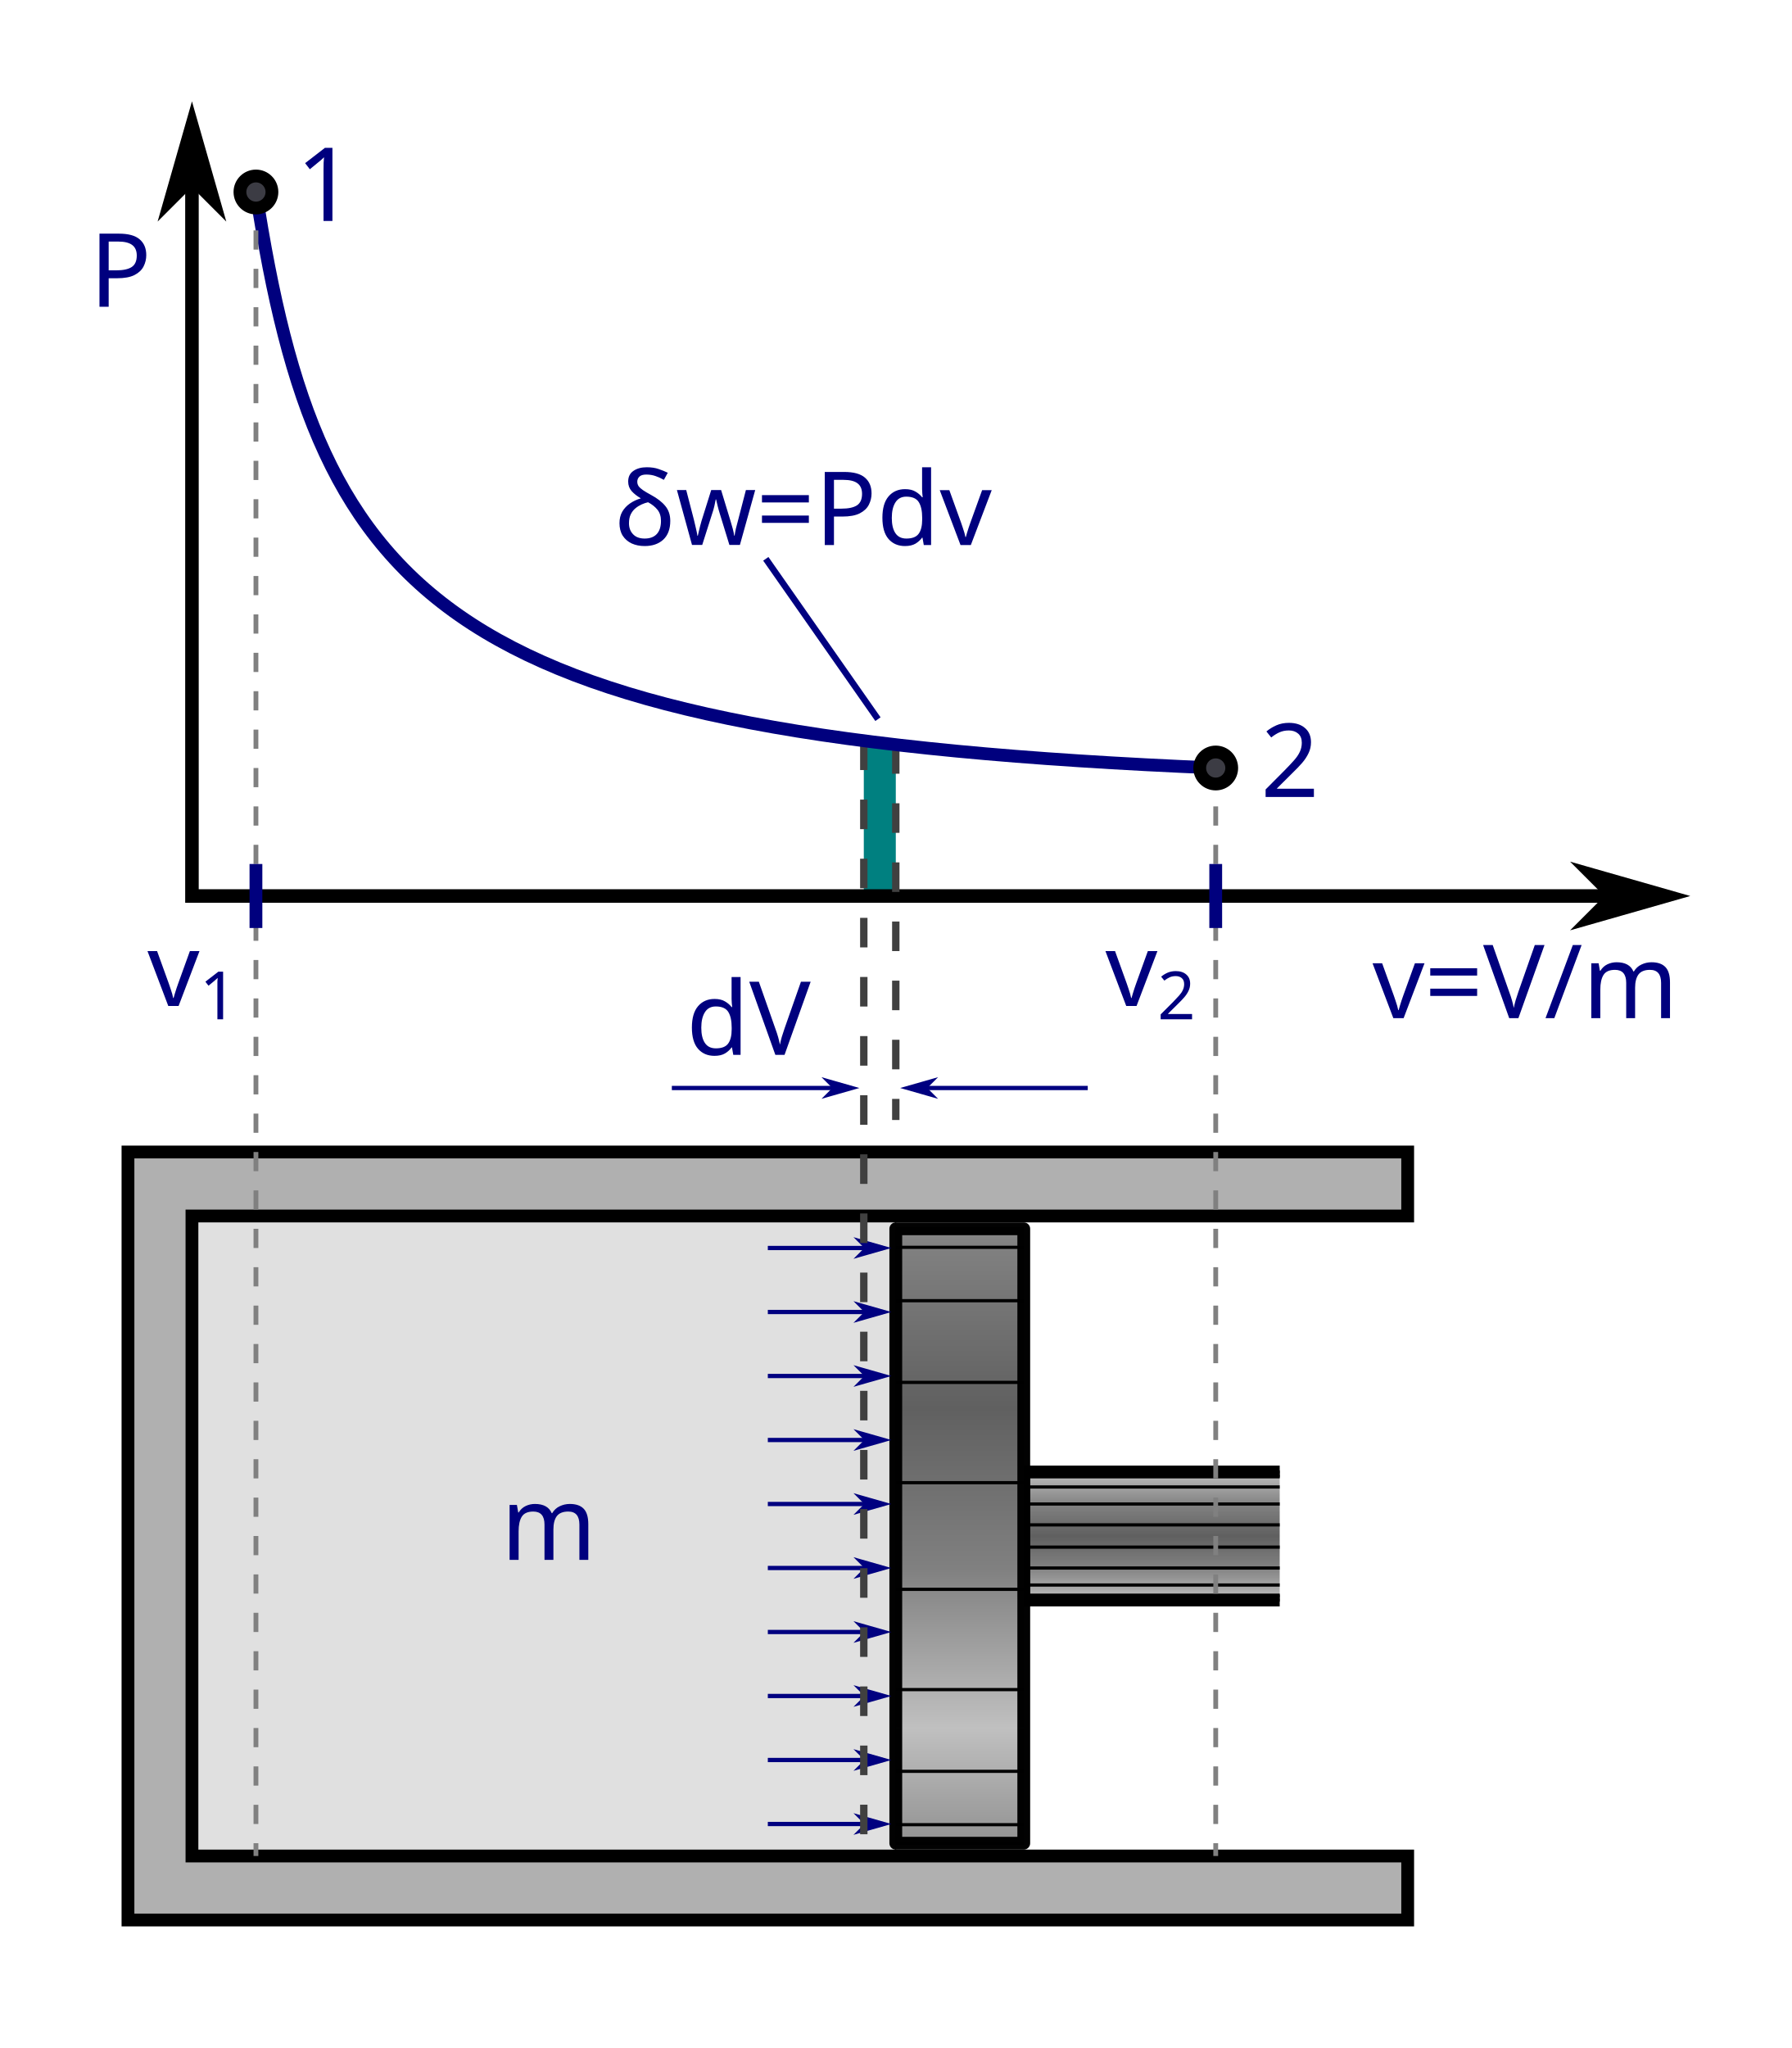
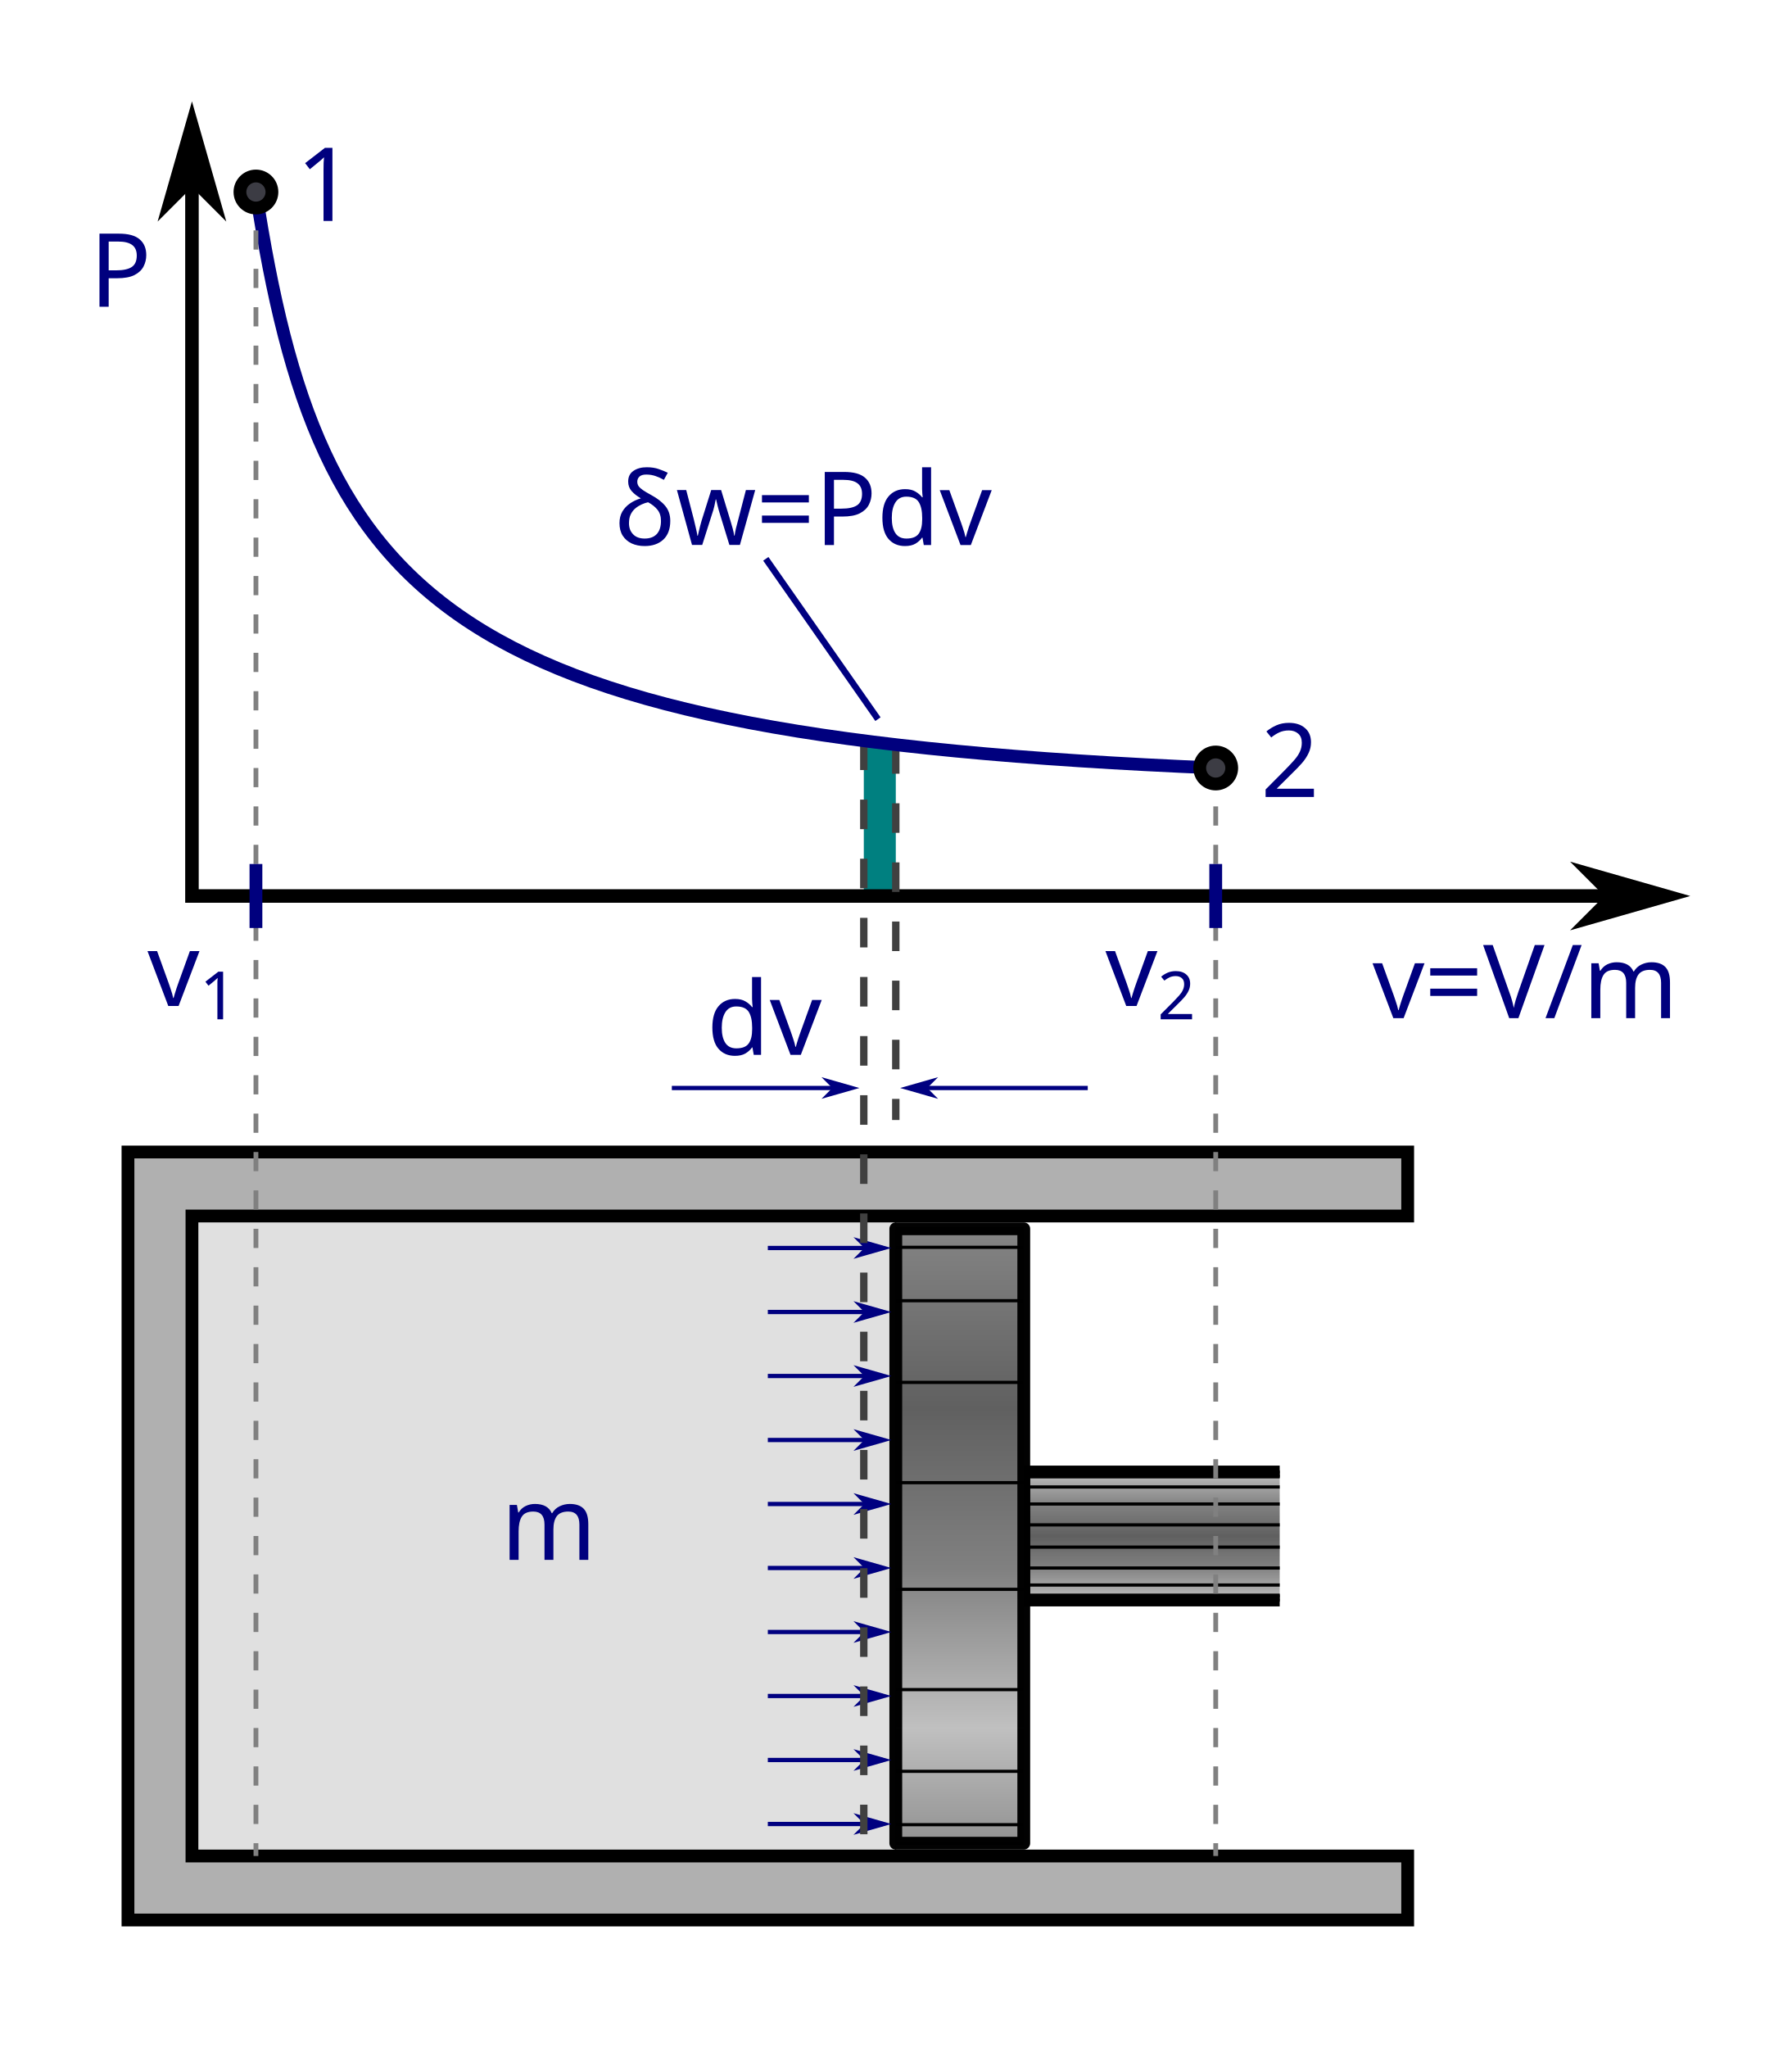
<svg xmlns="http://www.w3.org/2000/svg" xmlns:xlink="http://www.w3.org/1999/xlink" width="280" height="320" viewBox="0 0 280 320" version="1.1" id="svg1097">
  <defs id="defs1091">
    <linearGradient xlink:href="#HCyl-03-020" id="linearGradient5198" gradientUnits="userSpaceOnUse" gradientTransform="matrix(2,0,0,1,140,1080)" x1="470" y1="-1035.917" x2="470" y2="-1025.917" spreadMethod="reflect" />
    <linearGradient id="HCyl-03-020">
      <stop id="stop3786" offset="0" style="stop-color:#606060;stop-opacity:1;" />
      <stop style="stop-color:#808080;stop-opacity:0.987" offset="0.5" id="stop3788" />
      <stop id="stop3790" offset="1" style="stop-color:#c0c0c0;stop-opacity:1" />
    </linearGradient>
    <linearGradient gradientTransform="translate(-1079.998,-600)" xlink:href="#VerticalCylinder040" id="linearGradient27921-2" gradientUnits="userSpaceOnUse" x1="80" y1="568.25" x2="70" y2="568.25" spreadMethod="reflect" />
    <linearGradient id="VerticalCylinder040">
      <stop style="stop-color:#b0b0b0;stop-opacity:1;" offset="0" id="stop19203" />
      <stop id="stop19211" offset="0.5" style="stop-color:#bababa;stop-opacity:1" />
      <stop style="stop-color:#d0d0d0;stop-opacity:1" offset="1" id="stop19205" />
    </linearGradient>
    <linearGradient gradientTransform="translate(-1079.998,-600)" xlink:href="#VerticalCylinder040" id="linearGradient27929-5" x1="55.38" y1="577.3" x2="30" y2="563.25" gradientUnits="userSpaceOnUse" spreadMethod="reflect" />
    <linearGradient gradientTransform="translate(-1079.998,-600)" xlink:href="#HCyl-03-100" id="linearGradient3664-0" gradientUnits="userSpaceOnUse" x1="80" y1="528.25" x2="30" y2="528.25" spreadMethod="reflect" />
    <linearGradient id="HCyl-03-100">
      <stop style="stop-color:#606060;stop-opacity:1" offset="0" id="stop3626" />
      <stop id="stop3634" offset="0.5" style="stop-color:#808080;stop-opacity:1" />
      <stop style="stop-color:#c0c0c0;stop-opacity:1" offset="1" id="stop3628" />
    </linearGradient>
    <marker orient="auto" refY="0" refX="0" id="Arrow1MendG-0-3-6-1-8" style="overflow:visible">
      <path id="path5557-65-8-40-5-7" d="M 0,0 5,-5 -12.5,0 5,5 Z" style="fill:#000080;fill-rule:evenodd;stroke:#000080;stroke-width:1pt" transform="matrix(-0.4,0,0,-0.4,-4,0)" />
    </marker>
    <marker orient="auto" refY="0" refX="0" id="Arrow1MendG-0-3-3-3-6" style="overflow:visible">
      <path id="path5557-65-8-1-2-1" d="M 0,0 5,-5 -12.5,0 5,5 Z" style="fill:#000080;fill-rule:evenodd;stroke:#000080;stroke-width:1pt" transform="matrix(-0.4,0,0,-0.4,-4,0)" />
    </marker>
    <marker orient="auto" refY="0" refX="0" id="Arrow1MendG-0-3-9-0-6-6" style="overflow:visible">
      <path id="path5557-65-8-6-1-2" d="M 0,0 5,-5 -12.5,0 5,5 Z" style="fill:#000080;fill-rule:evenodd;stroke:#000080;stroke-width:1pt" transform="matrix(-0.4,0,0,-0.4,-4,0)" />
    </marker>
    <marker orient="auto" refY="0" refX="0" id="Arrow1MendG-0-3-33-2-6" style="overflow:visible">
      <path id="path5557-65-8-3-7-0" d="M 0,0 5,-5 -12.5,0 5,5 Z" style="fill:#000080;fill-rule:evenodd;stroke:#000080;stroke-width:1pt" transform="matrix(-0.4,0,0,-0.4,-4,0)" />
    </marker>
    <marker orient="auto" refY="0" refX="0" id="Arrow1MendG-0-3-0-6-9" style="overflow:visible">
      <path id="path5557-65-8-4-0-3" d="M 0,0 5,-5 -12.5,0 5,5 Z" style="fill:#000080;fill-rule:evenodd;stroke:#000080;stroke-width:1pt" transform="matrix(-0.4,0,0,-0.4,-4,0)" />
    </marker>
    <marker orient="auto" refY="0" refX="0" id="Arrow1MendG-0-3-8-9-7" style="overflow:visible">
      <path id="path5557-65-8-9-9-0" d="M 0,0 5,-5 -12.5,0 5,5 Z" style="fill:#000080;fill-rule:evenodd;stroke:#000080;stroke-width:1pt" transform="matrix(-0.4,0,0,-0.4,-4,0)" />
    </marker>
    <marker orient="auto" refY="0" refX="0" id="Arrow1MendG-0-3-7-8-1" style="overflow:visible">
      <path id="path5557-65-8-64-2-2" d="M 0,0 5,-5 -12.5,0 5,5 Z" style="fill:#000080;fill-rule:evenodd;stroke:#000080;stroke-width:1pt" transform="matrix(-0.4,0,0,-0.4,-4,0)" />
    </marker>
    <marker orient="auto" refY="0" refX="0" id="Arrow1MendG-0-3-03-7-2" style="overflow:visible">
      <path id="path5557-65-8-0-2-9" d="M 0,0 5,-5 -12.5,0 5,5 Z" style="fill:#000080;fill-rule:evenodd;stroke:#000080;stroke-width:1pt" transform="matrix(-0.4,0,0,-0.4,-4,0)" />
    </marker>
    <marker orient="auto" refY="0" refX="0" id="Arrow1MendG-0-3-2-9-5" style="overflow:visible">
      <path id="path5557-65-8-5-8-6" d="M 0,0 5,-5 -12.5,0 5,5 Z" style="fill:#000080;fill-rule:evenodd;stroke:#000080;stroke-width:1pt" transform="matrix(-0.4,0,0,-0.4,-4,0)" />
    </marker>
    <marker orient="auto" refY="0" refX="0" id="Arrow1MendG-0-3-5-5-5" style="overflow:visible">
      <path id="path5557-65-8-94-6-3" d="M 0,0 5,-5 -12.5,0 5,5 Z" style="fill:#000080;fill-rule:evenodd;stroke:#000080;stroke-width:1pt" transform="matrix(-0.4,0,0,-0.4,-4,0)" />
    </marker>
    <marker orient="auto" refY="0" refX="0" id="Arrow1Mstart" style="overflow:visible">
      <path id="path5266" d="M 0,0 5,-5 -12.5,0 5,5 Z" style="fill:#000000;fill-opacity:1;fill-rule:evenodd;stroke:#000000;stroke-width:1pt;stroke-opacity:1" transform="matrix(0.4,0,0,0.4,4,0)" />
    </marker>
    <marker orient="auto" refY="0" refX="0" id="marker5523" style="overflow:visible">
      <path id="path5269" d="M 0,0 5,-5 -12.5,0 5,5 Z" style="fill:#000000;fill-opacity:1;fill-rule:evenodd;stroke:#000000;stroke-width:1pt;stroke-opacity:1" transform="matrix(-0.4,0,0,-0.4,-4,0)" />
    </marker>
    <marker orient="auto" refY="0" refX="0" id="Arrow1MendG-0-5-91-9" style="overflow:visible">
      <path id="path5557-65-6-0-0" d="M 0,0 5,-5 -12.5,0 5,5 Z" style="fill:#000080;fill-rule:evenodd;stroke:#000080;stroke-width:1pt" transform="matrix(-0.4,0,0,-0.4,-4,0)" />
    </marker>
    <marker orient="auto" refY="0" refX="0" id="Arrow1MendG-0-9-1-9" style="overflow:visible">
      <path id="path5557-65-7-4-3" d="M 0,0 5,-5 -12.5,0 5,5 Z" style="fill:#000080;fill-rule:evenodd;stroke:#000080;stroke-width:1pt" transform="matrix(-0.4,0,0,-0.4,-4,0)" />
    </marker>
    <linearGradient xlink:href="#VerticalCylinder040" id="linearGradient10399" gradientUnits="userSpaceOnUse" gradientTransform="translate(-1079.998,-600)" x1="80" y1="568.25" x2="70" y2="568.25" spreadMethod="reflect" />
    <linearGradient xlink:href="#VerticalCylinder040" id="linearGradient10401" gradientUnits="userSpaceOnUse" gradientTransform="translate(-1079.998,-600)" x1="80" y1="568.25" x2="70" y2="568.25" spreadMethod="reflect" />
    <linearGradient xlink:href="#VerticalCylinder040" id="linearGradient10403" gradientUnits="userSpaceOnUse" gradientTransform="translate(-1079.998,-600)" x1="80" y1="568.25" x2="70" y2="568.25" spreadMethod="reflect" />
    <linearGradient xlink:href="#VerticalCylinder040" id="linearGradient10405" gradientUnits="userSpaceOnUse" gradientTransform="translate(-1079.998,-600)" x1="80" y1="568.25" x2="70" y2="568.25" spreadMethod="reflect" />
    <linearGradient xlink:href="#VerticalCylinder040" id="linearGradient10407" gradientUnits="userSpaceOnUse" gradientTransform="translate(-1079.998,-600)" x1="80" y1="568.25" x2="70" y2="568.25" spreadMethod="reflect" />
    <linearGradient xlink:href="#VerticalCylinder040" id="linearGradient10409" gradientUnits="userSpaceOnUse" gradientTransform="translate(-1079.998,-600)" x1="80" y1="568.25" x2="70" y2="568.25" spreadMethod="reflect" />
    <linearGradient xlink:href="#VerticalCylinder040" id="linearGradient10411" gradientUnits="userSpaceOnUse" gradientTransform="translate(-1079.998,-600)" x1="80" y1="568.25" x2="70" y2="568.25" spreadMethod="reflect" />
    <linearGradient xlink:href="#VerticalCylinder040" id="linearGradient10413" gradientUnits="userSpaceOnUse" gradientTransform="translate(-1079.998,-600)" x1="80" y1="568.25" x2="70" y2="568.25" spreadMethod="reflect" />
    <linearGradient xlink:href="#VerticalCylinder040" id="linearGradient10415" gradientUnits="userSpaceOnUse" gradientTransform="translate(-1079.998,-600)" x1="80" y1="568.25" x2="70" y2="568.25" spreadMethod="reflect" />
    <linearGradient xlink:href="#VerticalCylinder040" id="linearGradient10417" gradientUnits="userSpaceOnUse" gradientTransform="translate(-1079.998,-600)" x1="80" y1="568.25" x2="70" y2="568.25" spreadMethod="reflect" />
    <linearGradient xlink:href="#VerticalCylinder040" id="linearGradient10419" gradientUnits="userSpaceOnUse" gradientTransform="translate(-1079.998,-600)" x1="80" y1="568.25" x2="70" y2="568.25" spreadMethod="reflect" />
    <linearGradient xlink:href="#VerticalCylinder040" id="linearGradient10421" gradientUnits="userSpaceOnUse" gradientTransform="translate(-1079.998,-600)" x1="80" y1="568.25" x2="70" y2="568.25" spreadMethod="reflect" />
    <linearGradient xlink:href="#VerticalCylinder040" id="linearGradient10423" gradientUnits="userSpaceOnUse" gradientTransform="translate(-1079.998,-600)" x1="55.38" y1="577.3" x2="30" y2="563.25" spreadMethod="reflect" />
    <linearGradient xlink:href="#VerticalCylinder040" id="linearGradient10425" gradientUnits="userSpaceOnUse" gradientTransform="translate(-1079.998,-600)" x1="55.38" y1="577.3" x2="30" y2="563.25" spreadMethod="reflect" />
    <linearGradient xlink:href="#VerticalCylinder040" id="linearGradient10427" gradientUnits="userSpaceOnUse" gradientTransform="translate(-1079.998,-600)" x1="55.38" y1="577.3" x2="30" y2="563.25" spreadMethod="reflect" />
    <linearGradient xlink:href="#VerticalCylinder040" id="linearGradient10429" gradientUnits="userSpaceOnUse" gradientTransform="translate(-1079.998,-600)" x1="55.38" y1="577.3" x2="30" y2="563.25" spreadMethod="reflect" />
    <linearGradient xlink:href="#VerticalCylinder040" id="linearGradient10431" gradientUnits="userSpaceOnUse" gradientTransform="translate(-1079.998,-600)" x1="55.38" y1="577.3" x2="30" y2="563.25" spreadMethod="reflect" />
    <linearGradient xlink:href="#VerticalCylinder040" id="linearGradient10433" gradientUnits="userSpaceOnUse" gradientTransform="translate(-1079.998,-600)" x1="55.38" y1="577.3" x2="30" y2="563.25" spreadMethod="reflect" />
    <linearGradient xlink:href="#VerticalCylinder040" id="linearGradient10435" gradientUnits="userSpaceOnUse" gradientTransform="translate(-1079.998,-600)" x1="55.38" y1="577.3" x2="30" y2="563.25" spreadMethod="reflect" />
    <linearGradient xlink:href="#VerticalCylinder040" id="linearGradient10437" gradientUnits="userSpaceOnUse" gradientTransform="translate(-1079.998,-600)" x1="55.38" y1="577.3" x2="30" y2="563.25" spreadMethod="reflect" />
    <linearGradient xlink:href="#VerticalCylinder040" id="linearGradient10439" gradientUnits="userSpaceOnUse" gradientTransform="translate(-1079.998,-600)" x1="55.38" y1="577.3" x2="30" y2="563.25" spreadMethod="reflect" />
    <linearGradient xlink:href="#VerticalCylinder040" id="linearGradient10441" gradientUnits="userSpaceOnUse" gradientTransform="translate(-1079.998,-600)" x1="55.38" y1="577.3" x2="30" y2="563.25" spreadMethod="reflect" />
    <linearGradient xlink:href="#VerticalCylinder040" id="linearGradient10443" gradientUnits="userSpaceOnUse" gradientTransform="translate(-1079.998,-600)" x1="55.38" y1="577.3" x2="30" y2="563.25" spreadMethod="reflect" />
  </defs>
  <g id="layer1" transform="translate(0,-418.25)">
    <rect style="display:inline;fill:#e0e0e0;fill-opacity:1;stroke:#000000;stroke-width:0.1;stroke-linecap:butt;stroke-linejoin:round;stroke-miterlimit:4;stroke-dasharray:none;stroke-dashoffset:0;stroke-opacity:1" id="rect13769-2-8-5" width="100" height="110" x="-708.25" y="-140" transform="matrix(0,-1,-1,0,0,0)" />
    <g style="display:inline" id="g3873-2" transform="translate(-200,1694.167)">
      <g id="g3841-5">
        <g id="g3797-4" transform="translate(-100)">
          <rect y="-1045.917" x="460" height="20" width="40" id="rect3769-7" style="fill:url(#linearGradient5198);fill-opacity:1;stroke:none;stroke-width:0.283;stroke-linecap:round;stroke-miterlimit:4;stroke-dasharray:none;stroke-dashoffset:0;stroke-opacity:1" />
          <path id="path3793-4" d="m 500,-1045.917 h -40 v 20 h 40" style="fill:none;stroke:#000000;stroke-width:2;stroke-linecap:butt;stroke-linejoin:miter;stroke-miterlimit:4;stroke-dasharray:none;stroke-opacity:1" />
        </g>
        <g id="g19483-8-4-4" style="fill:url(#linearGradient27921-2);fill-opacity:1" transform="matrix(0,-1.000001,-1,0,988.25,-955.9167)">
          <g transform="translate(-25.00006,-5)" id="g19467-02-2-3" style="fill:url(#linearGradient10399);fill-opacity:1" />
          <g transform="translate(0,2e-5)" id="g19463-51-0-0" style="fill:url(#linearGradient10421);fill-opacity:1">
            <path style="fill:url(#linearGradient10401);fill-opacity:1;stroke:#000000;stroke-width:0.5;stroke-linecap:butt;stroke-linejoin:miter;stroke-miterlimit:4;stroke-dasharray:none;stroke-opacity:1" d="m 70,588.25 v 40" id="path13316-79-1-5-7" />
            <path style="fill:url(#linearGradient10403);fill-opacity:1;stroke:#000000;stroke-width:0.5;stroke-linecap:butt;stroke-linejoin:miter;stroke-miterlimit:4;stroke-dasharray:none;stroke-opacity:1" d="m 70.603,588.25 v 40" id="path13316-6-2-0-5-8" />
            <path style="fill:url(#linearGradient10405);fill-opacity:1;stroke:#000000;stroke-width:0.5;stroke-linecap:butt;stroke-linejoin:miter;stroke-miterlimit:4;stroke-dasharray:none;stroke-opacity:1" d="m 72.34,588.25 v 40" id="path13316-7-0-8-2-6" />
            <path style="fill:url(#linearGradient10407);fill-opacity:1;stroke:#000000;stroke-width:0.5;stroke-linecap:butt;stroke-linejoin:miter;stroke-miterlimit:4;stroke-dasharray:none;stroke-opacity:1" d="m 89.397,588.25 v 40" id="path13316-5-2-5-9-8" />
            <path style="fill:url(#linearGradient10409);fill-opacity:1;stroke:#000000;stroke-width:0.5;stroke-linecap:butt;stroke-linejoin:miter;stroke-miterlimit:4;stroke-dasharray:none;stroke-opacity:1" d="m 90,588.25 v 40" id="path13316-3-3-0-0-8" />
            <path style="fill:url(#linearGradient10411);fill-opacity:1;stroke:#000000;stroke-width:0.5;stroke-linecap:butt;stroke-linejoin:miter;stroke-miterlimit:4;stroke-dasharray:none;stroke-opacity:1" d="m 87.66,588.25 v 40" id="path13316-56-7-64-2-4" />
            <path style="fill:url(#linearGradient10413);fill-opacity:1;stroke:#000000;stroke-width:0.5;stroke-linecap:butt;stroke-linejoin:miter;stroke-miterlimit:4;stroke-dasharray:none;stroke-opacity:1" d="m 75,588.25 v 40" id="path13316-2-5-62-8-3" />
            <path style="fill:url(#linearGradient10415);fill-opacity:1;stroke:#000000;stroke-width:0.5;stroke-linecap:butt;stroke-linejoin:miter;stroke-miterlimit:4;stroke-dasharray:none;stroke-opacity:1" d="m 85,588.25 v 40" id="path13316-2-9-9-5-3-1" />
            <path style="fill:url(#linearGradient10417);fill-opacity:1;stroke:#000000;stroke-width:0.5;stroke-linecap:butt;stroke-linejoin:miter;stroke-miterlimit:4;stroke-dasharray:none;stroke-opacity:1" d="m 78.264,588.25 v 40" id="path13316-2-1-2-8-8-4" />
            <path style="fill:url(#linearGradient10419);fill-opacity:1;stroke:#000000;stroke-width:0.5;stroke-linecap:butt;stroke-linejoin:miter;stroke-miterlimit:4;stroke-dasharray:none;stroke-opacity:1" d="m 81.736,588.25 v 40" id="path13316-2-1-2-2-6-0-9" />
          </g>
        </g>
      </g>
      <g transform="matrix(0,-1.000001,-1,0,988.25,-955.9167)" style="fill:url(#linearGradient27929-5);fill-opacity:1" id="g19497-2-4-2">
        <path style="fill:url(#linearGradient3664-0);fill-opacity:1;stroke:#000000;stroke-width:2;stroke-linecap:round;stroke-linejoin:round;stroke-miterlimit:4;stroke-dasharray:none;stroke-opacity:0.991" d="m 32,628.25 v 20 h 96 v -20 H 32" id="path13312-84-0-0" />
        <g style="fill:url(#linearGradient10443);fill-opacity:1" id="g19299-7-9-6" transform="translate(-170,170)">
          <path id="path13316-79-7-2-1-8" d="m 202,458.25 v 20" style="fill:url(#linearGradient10423);fill-opacity:1;stroke:#000000;stroke-width:0.5;stroke-linecap:butt;stroke-linejoin:miter;stroke-miterlimit:4;stroke-dasharray:none;stroke-opacity:1" />
          <path id="path13316-6-2-2-4-9-9" d="m 204.894,458.25 v 20" style="fill:url(#linearGradient10425);fill-opacity:1;stroke:#000000;stroke-width:0.5;stroke-linecap:butt;stroke-linejoin:miter;stroke-miterlimit:4;stroke-dasharray:none;stroke-opacity:1" />
          <path id="path13316-7-0-7-06-6-2" d="m 213.232,458.25 v 20" style="fill:url(#linearGradient10427);fill-opacity:1;stroke:#000000;stroke-width:0.5;stroke-linecap:butt;stroke-linejoin:miter;stroke-miterlimit:4;stroke-dasharray:none;stroke-opacity:1" />
          <path id="path13316-5-2-2-2-2-6" d="m 295.106,458.25 v 20" style="fill:url(#linearGradient10429);fill-opacity:1;stroke:#000000;stroke-width:0.5;stroke-linecap:butt;stroke-linejoin:miter;stroke-miterlimit:4;stroke-dasharray:none;stroke-opacity:1" />
          <path id="path13316-3-3-2-9-5-6" d="m 298,458.25 v 20" style="fill:url(#linearGradient10431);fill-opacity:1;stroke:#000000;stroke-width:0.5;stroke-linecap:butt;stroke-linejoin:miter;stroke-miterlimit:4;stroke-dasharray:none;stroke-opacity:1" />
          <path id="path13316-56-7-6-9-4-4" d="m 286.768,458.25 v 20" style="fill:url(#linearGradient10433);fill-opacity:1;stroke:#000000;stroke-width:0.5;stroke-linecap:butt;stroke-linejoin:miter;stroke-miterlimit:4;stroke-dasharray:none;stroke-opacity:1" />
          <path id="path13316-2-5-1-0-4-9" d="m 226,458.25 v 20" style="fill:url(#linearGradient10435);fill-opacity:1;stroke:#000000;stroke-width:0.5;stroke-linecap:butt;stroke-linejoin:miter;stroke-miterlimit:4;stroke-dasharray:none;stroke-opacity:1" />
          <path id="path13316-2-9-9-0-8-9-5" d="m 274,458.25 v 20" style="fill:url(#linearGradient10437);fill-opacity:1;stroke:#000000;stroke-width:0.5;stroke-linecap:butt;stroke-linejoin:miter;stroke-miterlimit:4;stroke-dasharray:none;stroke-opacity:1" />
          <path id="path13316-2-1-2-6-1-9-0" d="m 241.667,458.25 v 20" style="fill:url(#linearGradient10439);fill-opacity:1;stroke:#000000;stroke-width:0.5;stroke-linecap:butt;stroke-linejoin:miter;stroke-miterlimit:4;stroke-dasharray:none;stroke-opacity:1" />
          <path id="path13316-2-1-2-2-1-3-3-4" d="m 258.333,458.25 v 20" style="fill:url(#linearGradient10441);fill-opacity:1;stroke:#000000;stroke-width:0.5;stroke-linecap:butt;stroke-linejoin:miter;stroke-miterlimit:4;stroke-dasharray:none;stroke-opacity:1" />
        </g>
      </g>
    </g>
    <path id="path15577-2-1-7-1-8-8-5-6" d="m 120,703.25 h 18" style="color:#000000;display:inline;overflow:visible;visibility:visible;fill:#e0e0e0;fill-opacity:1;fill-rule:nonzero;stroke:#000080;stroke-width:0.667;stroke-linecap:butt;stroke-linejoin:miter;stroke-miterlimit:4;stroke-dasharray:none;stroke-dashoffset:0;stroke-opacity:1;marker:none;marker-end:url(#Arrow1MendG-0-3-6-1-8);enable-background:accumulate" />
    <path id="path15577-2-1-7-1-8-8-8-1-1" d="m 120,693.25 h 18" style="color:#000000;display:inline;overflow:visible;visibility:visible;fill:#e0e0e0;fill-opacity:1;fill-rule:nonzero;stroke:#000080;stroke-width:0.667;stroke-linecap:butt;stroke-linejoin:miter;stroke-miterlimit:4;stroke-dasharray:none;stroke-dashoffset:0;stroke-opacity:1;marker:none;marker-end:url(#Arrow1MendG-0-3-3-3-6);enable-background:accumulate" />
    <text xml:space="preserve" x="78.285" y="661.973" id="text15583-2-4-9-6-3-1" style="line-height:0%;display:inline;fill:#00007e;fill-opacity:1;stroke:none">
      <tspan id="tspan15581-6-9-7-9-1-5" x="78.285" y="661.973" style="font-style:normal;font-variant:normal;font-weight:normal;font-stretch:normal;font-size:16px;line-height:1.25;font-family:'SBL Greek';-inkscape-font-specification:'SBL Greek';fill:#00007e;fill-opacity:1;stroke:none">m</tspan>
    </text>
    <path id="path15577-2-1-7-1-8-8-4-4-9" d="m 120,683.25 h 18" style="color:#000000;display:inline;overflow:visible;visibility:visible;fill:#e0e0e0;fill-opacity:1;fill-rule:nonzero;stroke:#000080;stroke-width:0.667;stroke-linecap:butt;stroke-linejoin:miter;stroke-miterlimit:4;stroke-dasharray:none;stroke-dashoffset:0;stroke-opacity:1;marker:none;marker-end:url(#Arrow1MendG-0-3-9-0-6-6);enable-background:accumulate" />
    <path id="path15577-2-1-7-1-8-8-86-6-4" d="m 120,673.25 h 18" style="color:#000000;display:inline;overflow:visible;visibility:visible;fill:#e0e0e0;fill-opacity:1;fill-rule:nonzero;stroke:#000080;stroke-width:0.667;stroke-linecap:butt;stroke-linejoin:miter;stroke-miterlimit:4;stroke-dasharray:none;stroke-dashoffset:0;stroke-opacity:1;marker:none;marker-end:url(#Arrow1MendG-0-3-33-2-6);enable-background:accumulate" />
    <path id="path15577-2-1-7-1-8-8-88-9-9" d="m 120,663.25 h 18" style="color:#000000;display:inline;overflow:visible;visibility:visible;fill:#e0e0e0;fill-opacity:1;fill-rule:nonzero;stroke:#000080;stroke-width:0.667;stroke-linecap:butt;stroke-linejoin:miter;stroke-miterlimit:4;stroke-dasharray:none;stroke-dashoffset:0;stroke-opacity:1;marker:none;marker-end:url(#Arrow1MendG-0-3-0-6-9);enable-background:accumulate" />
    <path id="path15577-2-1-7-1-8-8-7-4-0" d="m 120,653.25 h 18" style="color:#000000;display:inline;overflow:visible;visibility:visible;fill:#e0e0e0;fill-opacity:1;fill-rule:nonzero;stroke:#000080;stroke-width:0.667;stroke-linecap:butt;stroke-linejoin:miter;stroke-miterlimit:4;stroke-dasharray:none;stroke-dashoffset:0;stroke-opacity:1;marker:none;marker-end:url(#Arrow1MendG-0-3-8-9-7);enable-background:accumulate" />
    <path id="path15577-2-1-7-1-8-8-3-2-9" d="m 120,643.25 h 18" style="color:#000000;display:inline;overflow:visible;visibility:visible;fill:#e0e0e0;fill-opacity:1;fill-rule:nonzero;stroke:#000080;stroke-width:0.667;stroke-linecap:butt;stroke-linejoin:miter;stroke-miterlimit:4;stroke-dasharray:none;stroke-dashoffset:0;stroke-opacity:1;marker:none;marker-end:url(#Arrow1MendG-0-3-7-8-1);enable-background:accumulate" />
    <path id="path15577-2-1-7-1-8-8-9-2-1" d="m 120,633.25 h 18" style="color:#000000;display:inline;overflow:visible;visibility:visible;fill:#e0e0e0;fill-opacity:1;fill-rule:nonzero;stroke:#000080;stroke-width:0.667;stroke-linecap:butt;stroke-linejoin:miter;stroke-miterlimit:4;stroke-dasharray:none;stroke-dashoffset:0;stroke-opacity:1;marker:none;marker-end:url(#Arrow1MendG-0-3-03-7-2);enable-background:accumulate" />
    <path id="path15577-2-1-7-1-8-8-40-6-7" d="m 120,623.25 h 18" style="color:#000000;display:inline;overflow:visible;visibility:visible;fill:#e0e0e0;fill-opacity:1;fill-rule:nonzero;stroke:#000080;stroke-width:0.667;stroke-linecap:butt;stroke-linejoin:miter;stroke-miterlimit:4;stroke-dasharray:none;stroke-dashoffset:0;stroke-opacity:1;marker:none;marker-end:url(#Arrow1MendG-0-3-2-9-5);enable-background:accumulate" />
    <path id="path15577-2-1-7-1-8-8-6-1-1" d="m 120,613.25 h 18" style="color:#000000;display:inline;overflow:visible;visibility:visible;fill:#e0e0e0;fill-opacity:1;fill-rule:nonzero;stroke:#000080;stroke-width:0.667;stroke-linecap:butt;stroke-linejoin:miter;stroke-miterlimit:4;stroke-dasharray:none;stroke-dashoffset:0;stroke-opacity:1;marker:none;marker-end:url(#Arrow1MendG-0-3-5-5-5);enable-background:accumulate" />
    <path style="display:inline;fill:#b0b0b0;fill-opacity:1;stroke:#000000;stroke-width:2;stroke-linecap:butt;stroke-linejoin:miter;stroke-miterlimit:4;stroke-dasharray:none;stroke-opacity:1" d="m 220,708.25 v 10 H 20 v -120 h 200 v 10 H 30 v 100 z" id="path19413-1-2-1" />
    <path style="fill:#008080;stroke:none;stroke-width:1px;stroke-linecap:butt;stroke-linejoin:miter;stroke-opacity:1" d="m 135,558.25 v -24.254 l 5,0.613 v 23.641 H 135" id="path6217" />
    <path style="fill:none;stroke:#000000;stroke-width:2.114;stroke-linecap:butt;stroke-linejoin:miter;stroke-miterlimit:4;stroke-dasharray:none;stroke-opacity:1;marker-start:url(#Arrow1Mstart);marker-end:url(#marker5523)" d="M 260,558.25 H 30 v -120" id="path5258" />
    <text xml:space="preserve" x="14" y="466.18" id="text15583-2-4-9-6-3-1-7" style="line-height:0%;display:inline;fill:#00007e;fill-opacity:1;stroke:none">
      <tspan id="tspan15581-6-9-7-9-1-5-7" x="14" y="466.18" style="font-style:normal;font-variant:normal;font-weight:normal;font-stretch:normal;font-size:16px;line-height:1.25;font-family:'SBL Greek';-inkscape-font-specification:'SBL Greek';fill:#00007e;fill-opacity:1;stroke:none">P</tspan>
    </text>
    <text xml:space="preserve" x="214.506" y="577.336" id="text15583-2-4-9-6-3-1-7-3" style="line-height:0%;display:inline;fill:#00007e;fill-opacity:1;stroke:none">
      <tspan id="tspan15581-6-9-7-9-1-5-7-6" x="214.506" y="577.336" style="font-style:normal;font-variant:normal;font-weight:normal;font-stretch:normal;font-size:16px;line-height:1.25;font-family:'SBL Greek';-inkscape-font-specification:'SBL Greek';fill:#00007e;fill-opacity:1;stroke:none">v=V/m</tspan>
    </text>
    <path style="display:inline;fill:none;stroke:#404040;stroke-width:1.155;stroke-linecap:butt;stroke-linejoin:miter;stroke-miterlimit:4;stroke-dasharray:4.619, 4.619;stroke-dashoffset:0;stroke-opacity:1" clip-path="none" d="m 135,533.949 v 174.301" id="path6210" />
    <path style="display:inline;fill:none;stroke:#404040;stroke-width:1.155;stroke-linecap:butt;stroke-linejoin:miter;stroke-miterlimit:4;stroke-dasharray:4.619, 4.619;stroke-dashoffset:0;stroke-opacity:1" d="m 140,534.523 v 58.727" id="path6215" />
-     <text xml:space="preserve" x="107.256" y="583.07" id="text15583-2-4-2-0-8" style="line-height:0%;display:inline;fill:#00007e;fill-opacity:1;stroke:none;stroke-width:0.667;stroke-miterlimit:4;stroke-dasharray:none">
-       <tspan id="tspan15581-6-9-1-4-5" x="107.256" y="583.07" style="font-style:normal;font-variant:normal;font-weight:normal;font-stretch:normal;font-size:16px;line-height:1.25;font-family:'SBL Greek';-inkscape-font-specification:'SBL Greek';fill:#00007e;fill-opacity:1;stroke:none;stroke-width:0.667;stroke-miterlimit:4;stroke-dasharray:none">dV</tspan>
+     <text xml:space="preserve" x="110.457" y="583.07" id="text15583-2-4-2-0-8" style="line-height:0%;display:inline;fill:#00007e;fill-opacity:1;stroke:none;stroke-width:0.667;stroke-miterlimit:4;stroke-dasharray:none">
+       <tspan id="tspan15581-6-9-1-4-5" x="110.457" y="583.07" style="font-style:normal;font-variant:normal;font-weight:normal;font-stretch:normal;font-size:16px;line-height:1.25;font-family:'SBL Greek';-inkscape-font-specification:'SBL Greek';fill:#00007e;fill-opacity:1;stroke:none;stroke-width:0.667;stroke-miterlimit:4;stroke-dasharray:none">dv</tspan>
    </text>
    <path id="path15577-2-1-7-1-8-6-0" d="m 105,588.25 h 28" style="color:#000000;display:inline;overflow:visible;visibility:visible;fill:#e0e0e0;fill-opacity:1;fill-rule:nonzero;stroke:#000080;stroke-width:0.667;stroke-linecap:butt;stroke-linejoin:miter;stroke-miterlimit:4;stroke-dasharray:none;stroke-dashoffset:0;stroke-opacity:1;marker:none;marker-end:url(#Arrow1MendG-0-5-91-9);enable-background:accumulate" />
    <path id="path15577-2-1-7-1-8-5-0-9" d="M 170,588.25 H 142" style="color:#000000;display:inline;overflow:visible;visibility:visible;fill:#e0e0e0;fill-opacity:1;fill-rule:nonzero;stroke:#000080;stroke-width:0.667;stroke-linecap:butt;stroke-linejoin:miter;stroke-miterlimit:4;stroke-dasharray:none;stroke-dashoffset:0;stroke-opacity:1;marker:none;marker-end:url(#Arrow1MendG-0-9-1-9);enable-background:accumulate" />
    <text xml:space="preserve" x="23.052" y="575.438" id="text15583-2-4-9-6-3-1-5" style="line-height:0%;display:inline;fill:#00007e;fill-opacity:1;stroke:none">
      <tspan id="tspan15581-6-9-7-9-1-5-6" x="23.052" y="575.438" style="font-style:normal;font-variant:normal;font-weight:normal;font-stretch:normal;font-size:16px;line-height:1.25;font-family:'SBL Greek';-inkscape-font-specification:'SBL Greek';fill:#00007e;fill-opacity:1;stroke:none">v<tspan style="font-size:65%;baseline-shift:sub" id="tspan6070">1</tspan>
      </tspan>
    </text>
    <text xml:space="preserve" x="172.767" y="575.438" id="text15583-2-4-9-6-3-1-5-5" style="line-height:0%;display:inline;fill:#00007e;fill-opacity:1;stroke:none">
      <tspan id="tspan15581-6-9-7-9-1-5-6-9" x="172.767" y="575.438" style="font-style:normal;font-variant:normal;font-weight:normal;font-stretch:normal;font-size:16px;line-height:1.25;font-family:'SBL Greek';-inkscape-font-specification:'SBL Greek';fill:#00007e;fill-opacity:1;stroke:none">v<tspan style="font-size:65%;baseline-shift:sub" id="tspan6070-8">2</tspan>
      </tspan>
    </text>
    <path style="fill:none;stroke:#00007e;stroke-width:2;stroke-linecap:butt;stroke-linejoin:miter;stroke-miterlimit:4;stroke-dasharray:none;stroke-opacity:1" d="m 40,448.25 c 10,65 30,85 150,90" id="path6125" clip-path="none" />
    <text xml:space="preserve" x="46.266" y="452.77" id="text15583-2-4-9-6-3-1-0" style="line-height:0%;display:inline;fill:#00007e;fill-opacity:1;stroke:none">
      <tspan id="tspan15581-6-9-7-9-1-5-3" x="46.266" y="452.77" style="font-style:normal;font-variant:normal;font-weight:normal;font-stretch:normal;font-size:16px;line-height:1.25;font-family:'SBL Greek';-inkscape-font-specification:'SBL Greek';fill:#00007e;fill-opacity:1;stroke:none">1</tspan>
    </text>
    <text xml:space="preserve" x="197.031" y="542.77" id="text15583-2-4-9-6-3-1-0-4" style="line-height:0%;display:inline;fill:#00007e;fill-opacity:1;stroke:none">
      <tspan id="tspan15581-6-9-7-9-1-5-3-4" x="197.031" y="542.77" style="font-style:normal;font-variant:normal;font-weight:normal;font-stretch:normal;font-size:16px;line-height:1.25;font-family:'SBL Greek';-inkscape-font-specification:'SBL Greek';fill:#00007e;fill-opacity:1;stroke:none">2</tspan>
    </text>
    <text xml:space="preserve" x="95.956" y="503.414" id="text15583-2-4-2-0-8-4" style="line-height:0%;display:inline;fill:#00007e;fill-opacity:1;stroke:none;stroke-width:0.667;stroke-miterlimit:4;stroke-dasharray:none">
      <tspan id="tspan15581-6-9-1-4-5-7" x="95.956" y="503.414" style="font-style:normal;font-variant:normal;font-weight:normal;font-stretch:normal;font-size:16px;line-height:1.25;font-family:'SBL Greek';-inkscape-font-specification:'SBL Greek';fill:#00007e;fill-opacity:1;stroke:none;stroke-width:0.667;stroke-miterlimit:4;stroke-dasharray:none">δw=Pdv</tspan>
    </text>
    <path id="path15577-2-1-9-6" d="M 137.211,530.619 119.684,505.565" style="color:#000000;display:inline;overflow:visible;visibility:visible;fill:#e0e0e0;fill-opacity:1;fill-rule:nonzero;stroke:#000080;stroke-width:1;stroke-linecap:butt;stroke-linejoin:miter;stroke-miterlimit:4;stroke-dasharray:none;stroke-dashoffset:0;stroke-opacity:1;marker:none;enable-background:accumulate" />
    <g id="g3210">
      <path id="path5254-67" d="m 40,448.25 v 260" style="fill:none;stroke:#808080;stroke-width:0.75;stroke-linecap:butt;stroke-linejoin:miter;stroke-miterlimit:4;stroke-dasharray:3, 3;stroke-dashoffset:0;stroke-opacity:1" />
      <path id="path5254-6-5" d="M 190,538.25 V 708.25" style="display:inline;fill:none;stroke:#808080;stroke-width:0.75;stroke-linecap:butt;stroke-linejoin:miter;stroke-miterlimit:4;stroke-dasharray:3, 3;stroke-dashoffset:0;stroke-opacity:1" />
      <path id="path3189" d="m 40,563.25 v -10" style="fill:none;stroke:#00007e;stroke-width:2;stroke-linecap:butt;stroke-linejoin:miter;stroke-miterlimit:4;stroke-dasharray:none;stroke-opacity:1" />
      <path id="path3189-3" d="m 190,563.25 v -10" style="fill:none;stroke:#00007e;stroke-width:2;stroke-linecap:butt;stroke-linejoin:miter;stroke-miterlimit:4;stroke-dasharray:none;stroke-opacity:1" />
    </g>
    <path style="display:inline;fill:#3c3c44;fill-opacity:1;stroke:#000000;stroke-width:2;stroke-linecap:round;stroke-linejoin:round;stroke-miterlimit:4;stroke-dasharray:none;stroke-dashoffset:0;stroke-opacity:1" id="path49256-3-81" d="m 187.5,538.259 a 2.5,2.5 0 0 1 2.487,-2.509 2.5,2.5 0 0 1 2.513,2.483 2.5,2.5 0 0 1 -2.479,2.517 2.5,2.5 0 0 1 -2.521,-2.475" />
    <path style="display:inline;fill:#3c3c44;fill-opacity:1;stroke:#000000;stroke-width:2;stroke-linecap:round;stroke-linejoin:round;stroke-miterlimit:4;stroke-dasharray:none;stroke-dashoffset:0;stroke-opacity:1" id="path49256-3-4" d="m 37.5,448.259 a 2.5,2.5 0 0 1 2.487,-2.509 2.5,2.5 0 0 1 2.513,2.483 2.5,2.5 0 0 1 -2.479,2.517 2.5,2.5 0 0 1 -2.521,-2.475" />
  </g>
</svg>
